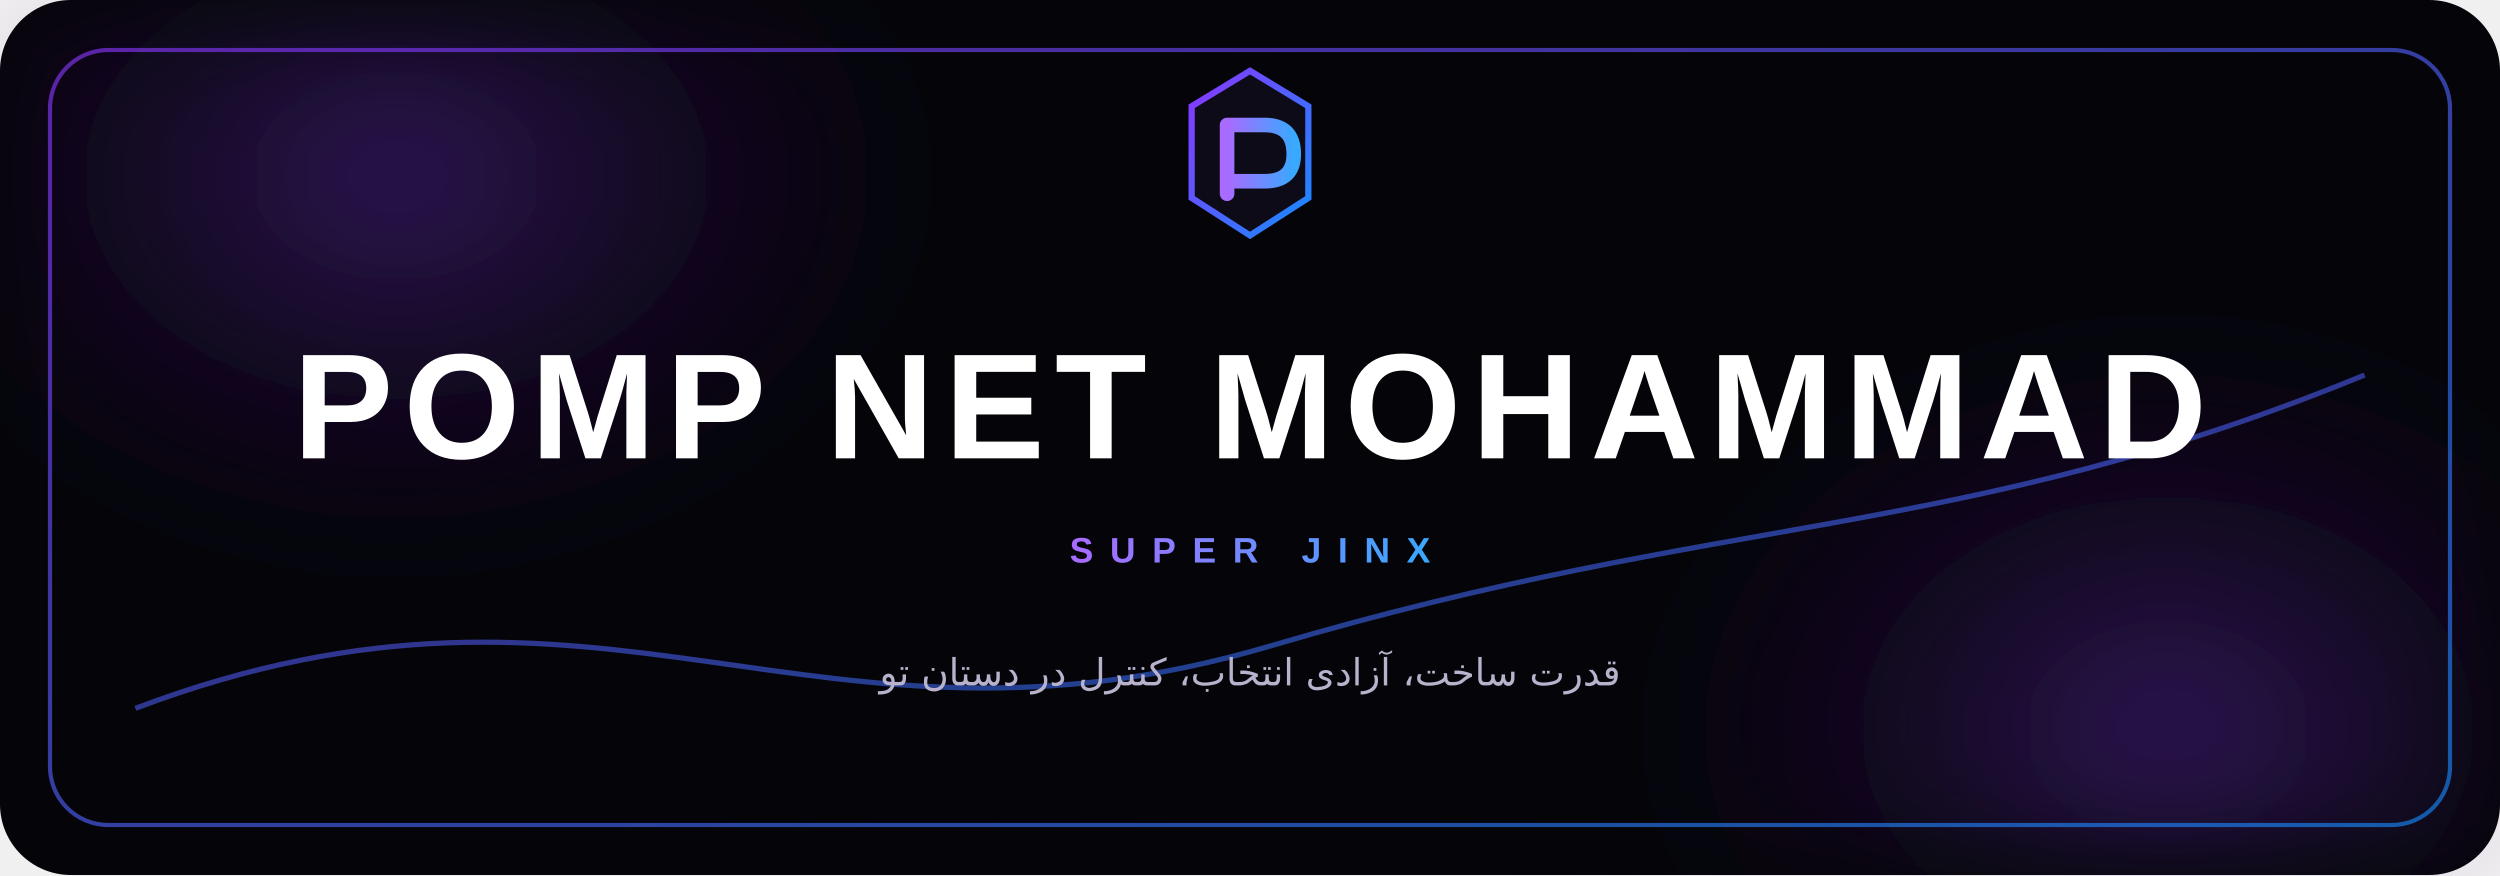
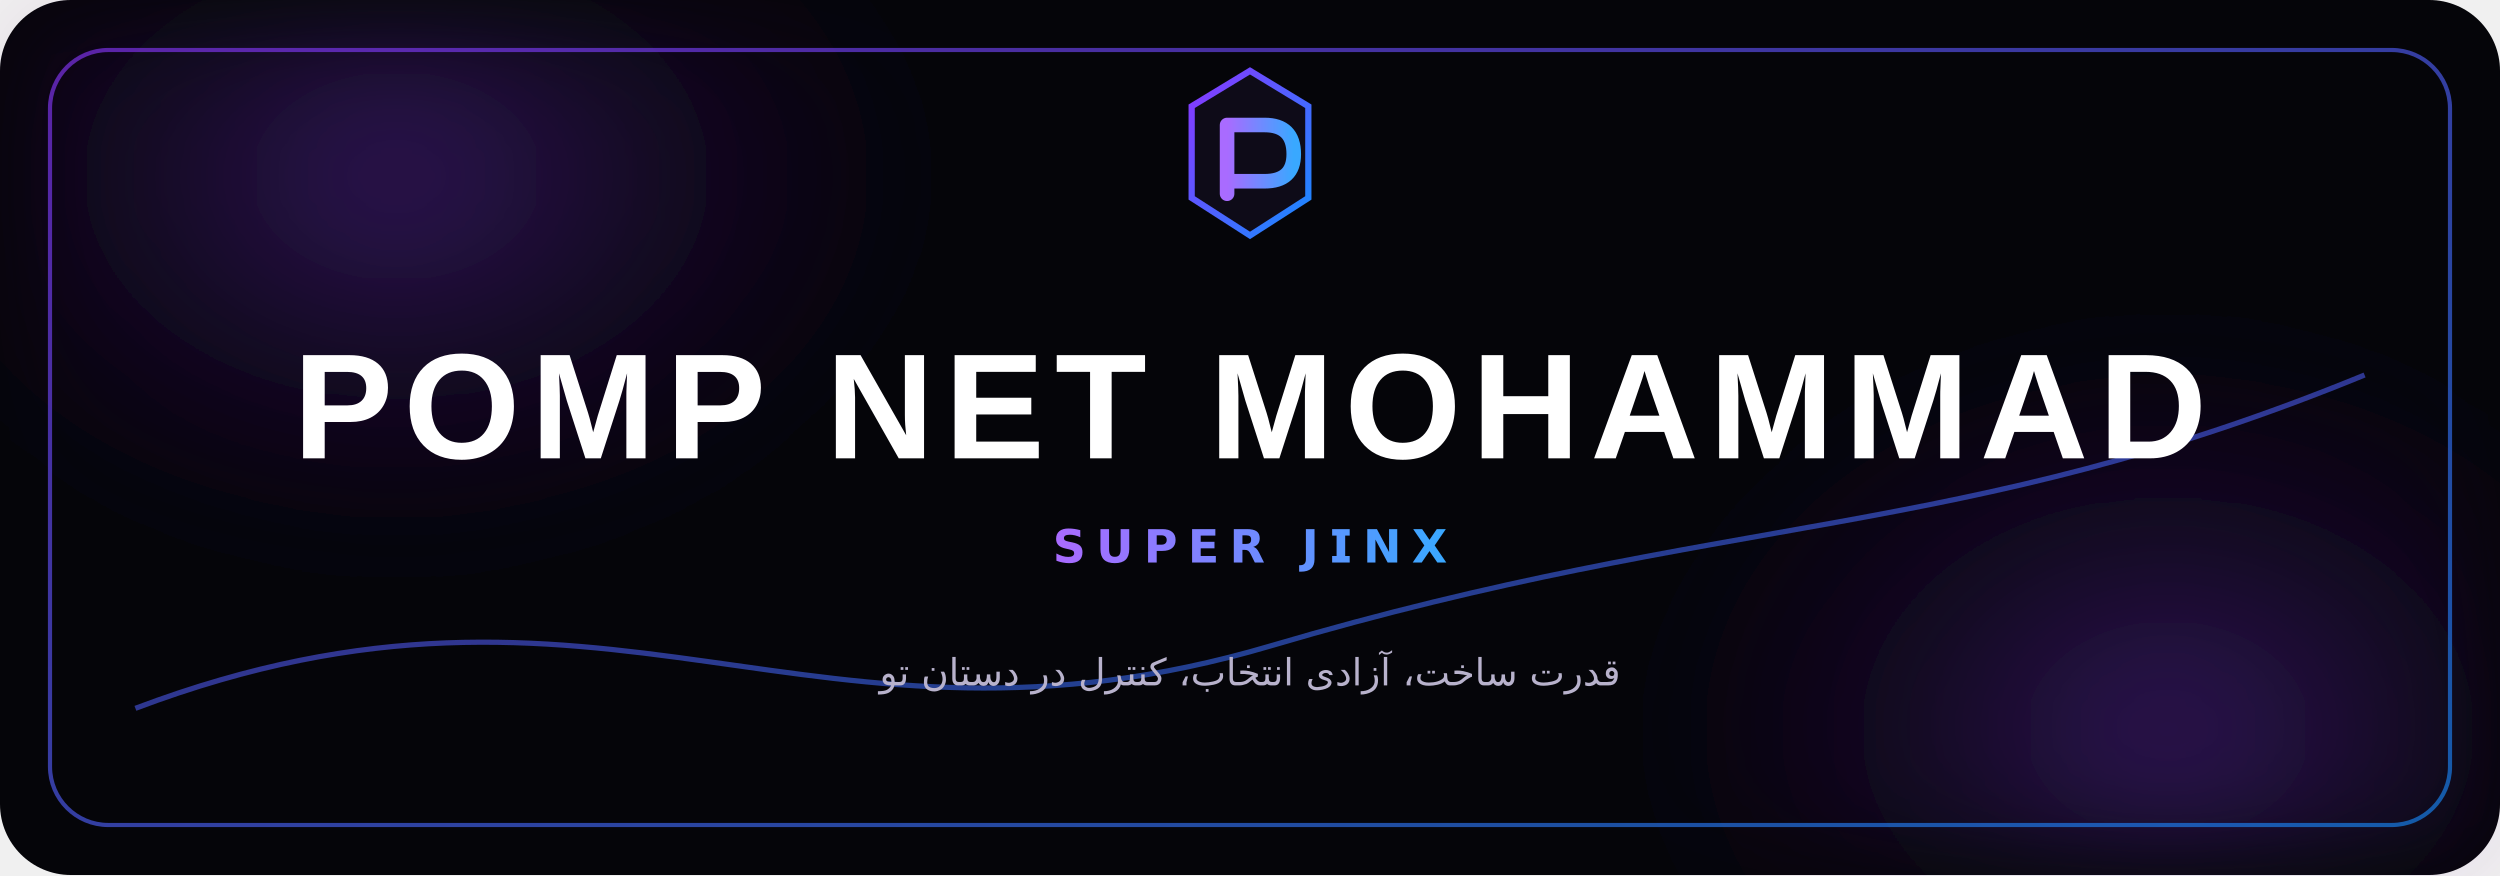
<svg xmlns="http://www.w3.org/2000/svg" width="1200" height="420" viewBox="0 0 1200 420" role="img" aria-labelledby="title desc">
  <defs>
    <linearGradient id="edge" x1="0" y1="0" x2="1" y2="1">
      <stop stop-color="#8B35FF" />
      <stop offset="1" stop-color="#168CFF" />
    </linearGradient>
    <linearGradient id="word" x1="0" y1="0" x2="1" y2="0">
      <stop stop-color="#A96BFF" />
      <stop offset="1" stop-color="#39A8FF" />
    </linearGradient>
    <radialGradient id="glow">
      <stop stop-color="#8B35FF" stop-opacity=".32" />
      <stop offset="1" stop-color="#050509" stop-opacity="0" />
    </radialGradient>
    <filter id="soft">
      <feGaussianBlur stdDeviation="28" />
    </filter>
  </defs>
  <rect width="1200" height="420" rx="34" fill="#050509" />
  <ellipse cx="190" cy="85" rx="310" ry="220" fill="url(#glow)" filter="url(#soft)" />
  <ellipse cx="1040" cy="350" rx="300" ry="230" fill="url(#glow)" filter="url(#soft)" />
  <rect x="24" y="24" width="1152" height="372" rx="28" fill="none" stroke="url(#edge)" stroke-opacity=".62" stroke-width="2" />
  <path d="M65 340 C290 255 390 375 610 310 S940 260 1135 180" fill="none" stroke="url(#edge)" stroke-width="2.5" opacity=".55" />
  <g transform="translate(600 78)">
    <path d="M-28 -27 L0 -44 L28 -27 L28 17 L0 35 L-28 17 Z" fill="#0E0B18" stroke="url(#edge)" stroke-width="3" />
    <path d="M-11 15 V-18 H7 Q21 -18 21 -4 Q21 9 7 9 H-11" fill="none" stroke="url(#word)" stroke-width="7" stroke-linecap="round" stroke-linejoin="round" />
  </g>
  <text x="600" y="220" text-anchor="middle" fill="#FFFFFF" font-family="Arial,sans-serif" font-size="72" font-weight="850" letter-spacing="5">POMP NET MOHAMMAD</text>
-   <text x="600" y="270" text-anchor="middle" fill="url(#word)" font-family="Arial,sans-serif" font-size="17" font-weight="800" letter-spacing="8">SUPER JINX</text>
+   <text x="600" y="270" text-anchor="middle" fill="url(#word)" font-family="Arial,sans-serif" font-size="22" font-weight="800" letter-spacing="5">𝗦𝗨𝗣𝗘𝗥 𝗝𝗜𝗡𝗫</text>
  <text x="600" y="329" text-anchor="middle" fill="#B8B2CC" font-family="Arial,sans-serif" font-size="18">قدرت ساخت، آزادی انتخاب، کنترل در دستان تو</text>
</svg>
